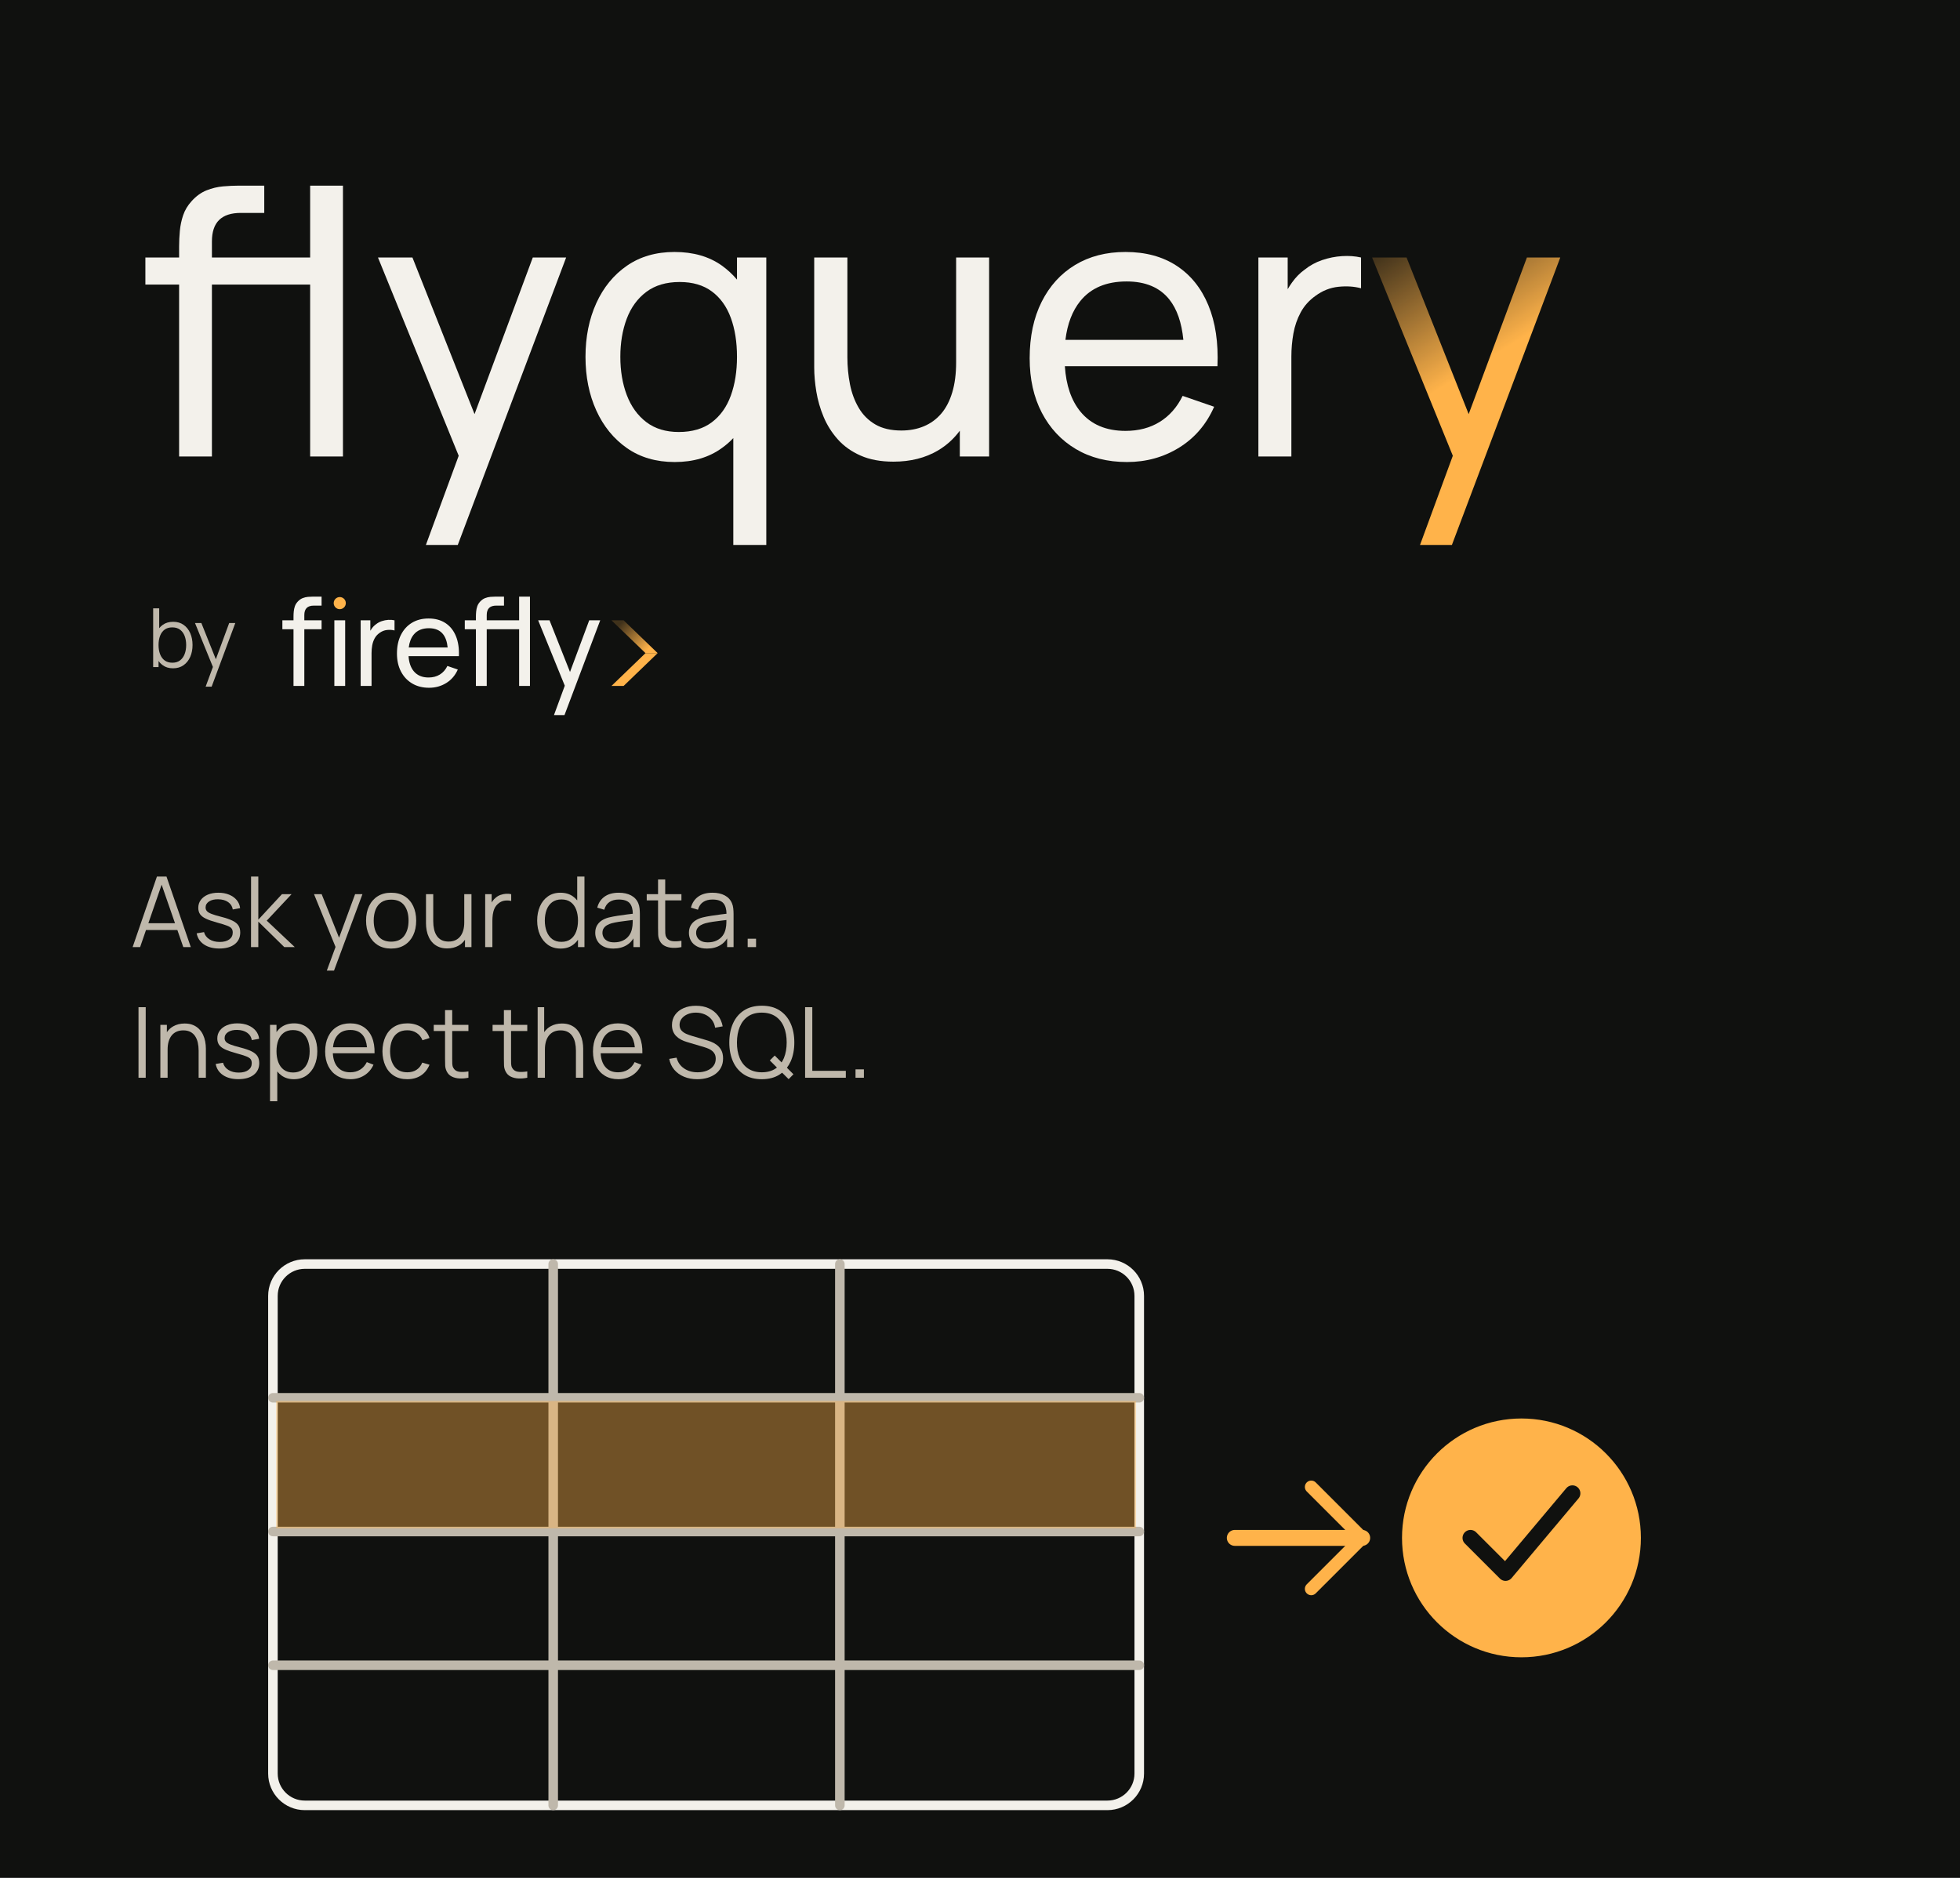
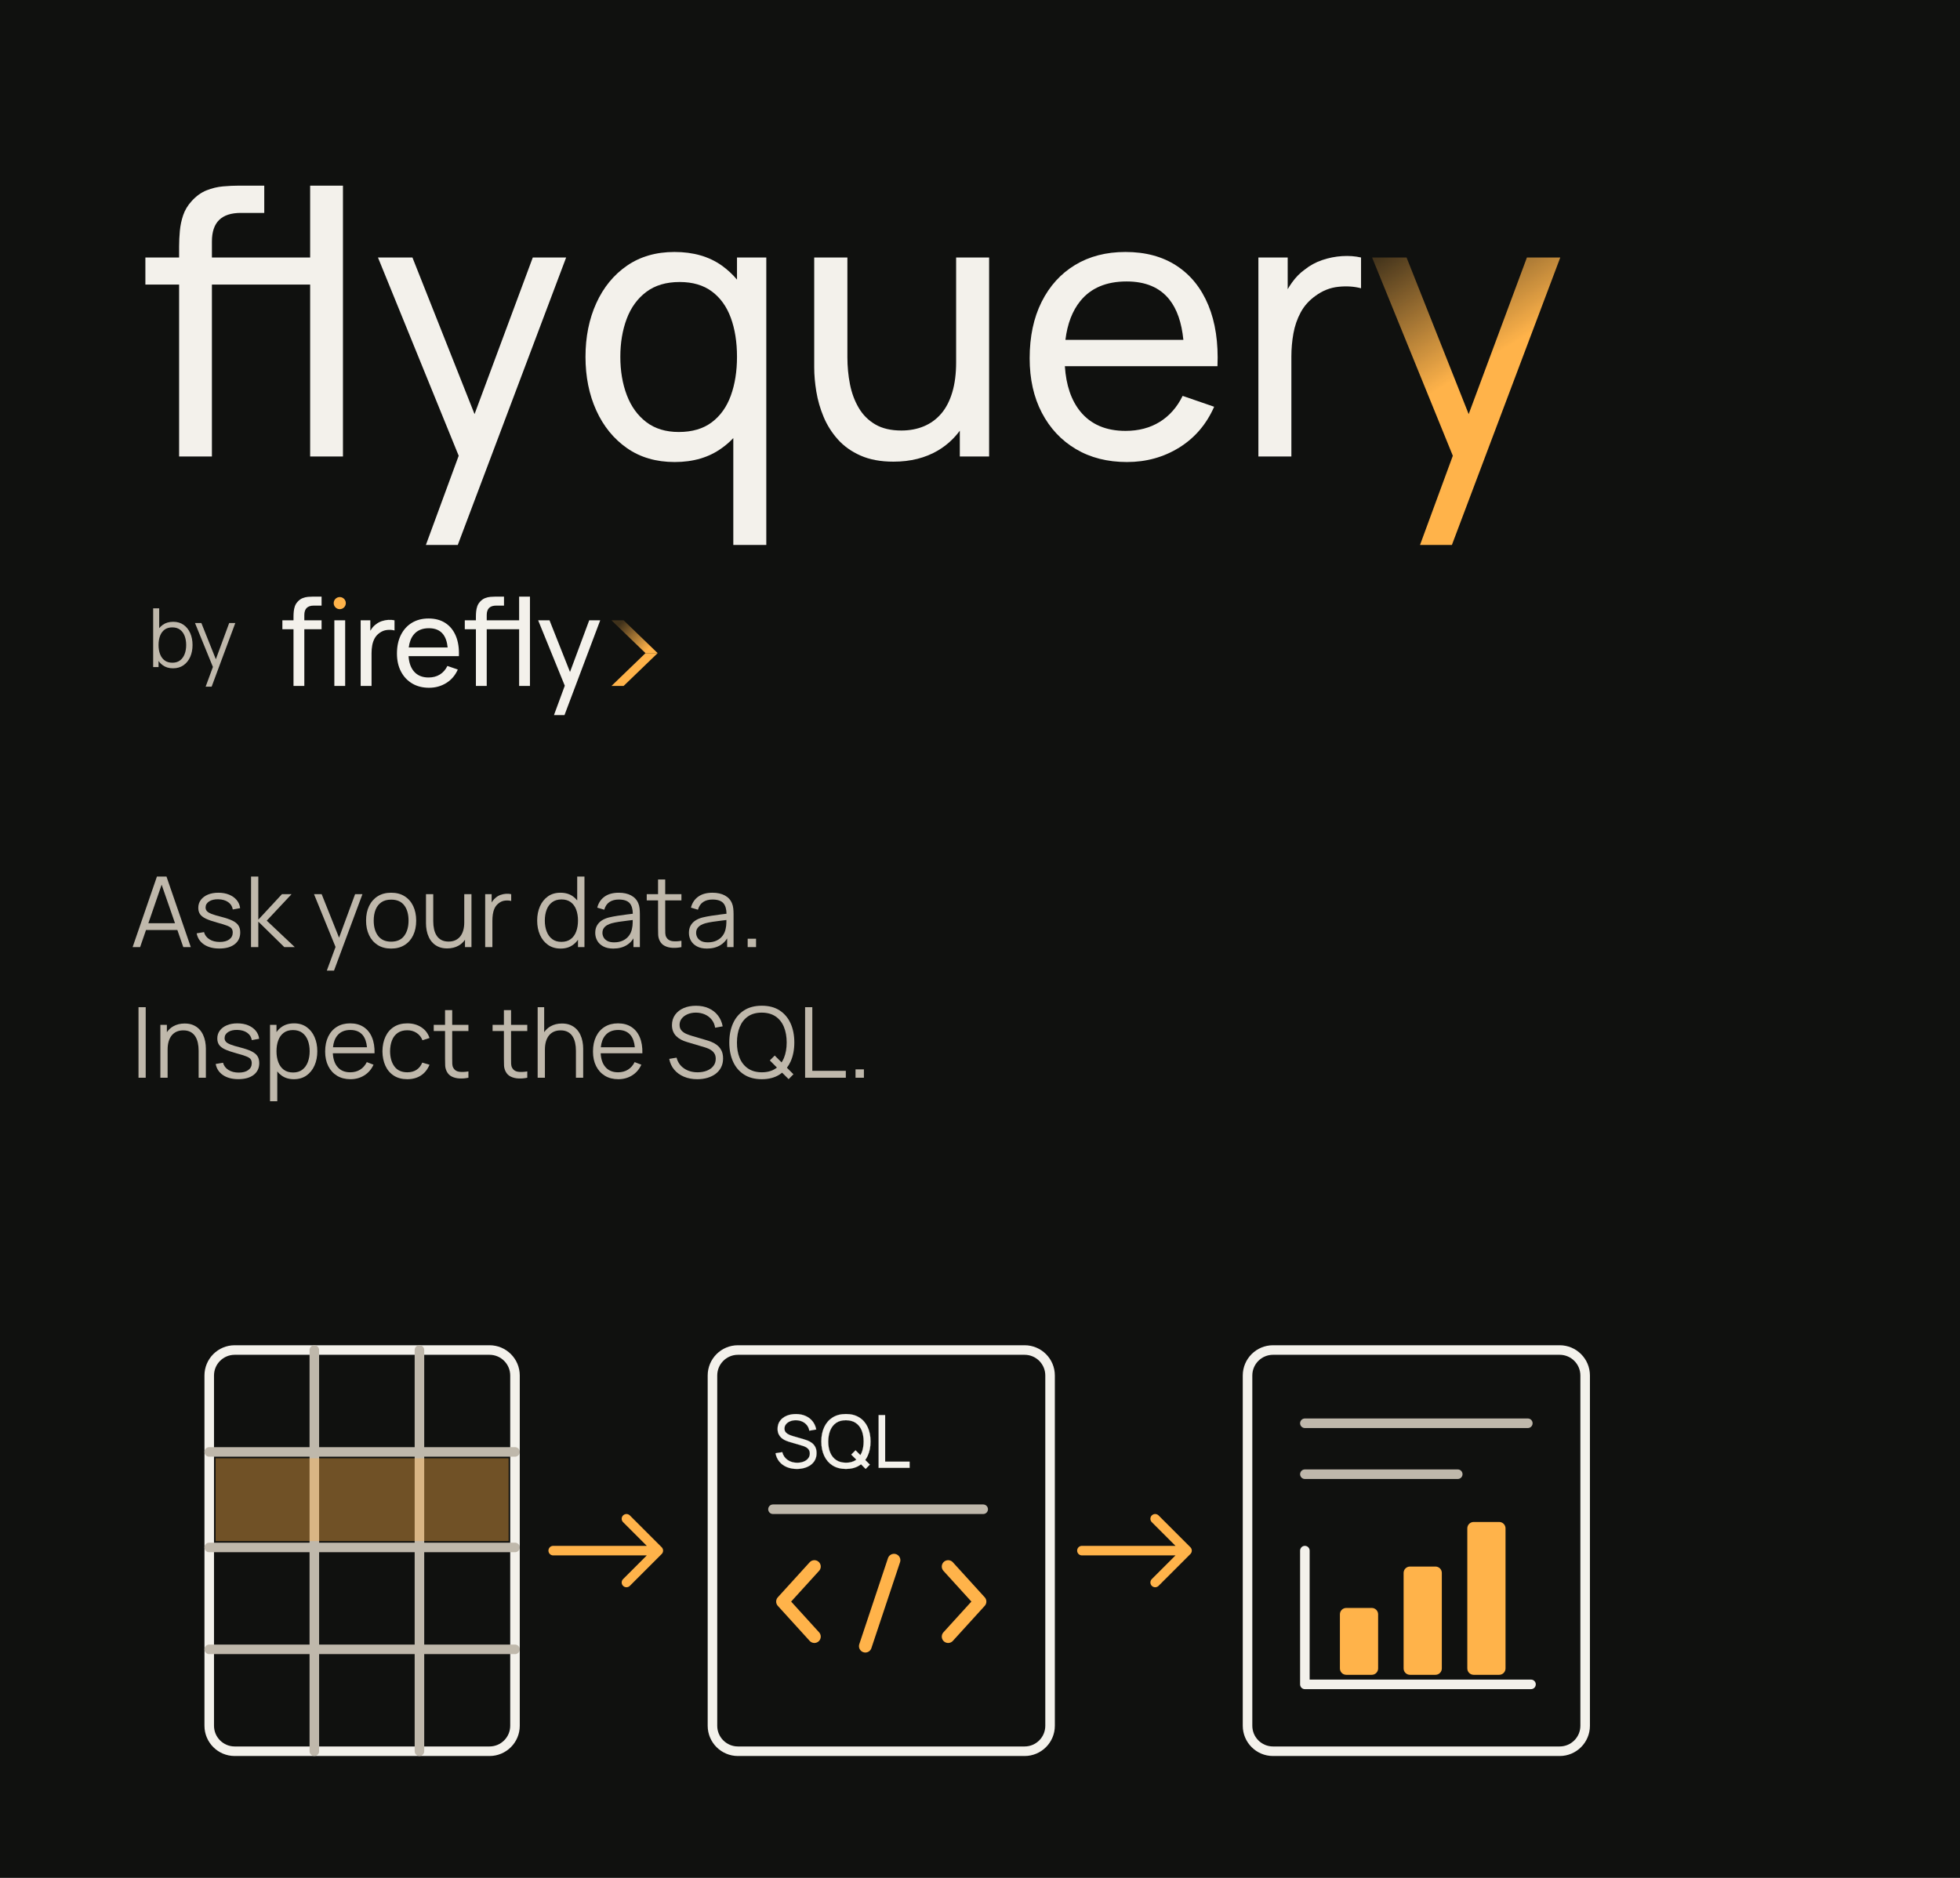
<svg xmlns="http://www.w3.org/2000/svg" width="480" height="460" viewBox="0 0 480 460" role="img">
  <rect width="480" height="460" fill="#10110f" />
  <svg x="20" y="28" width="380" height="156.04" viewBox="0 0 589.34 242">
    <g fill="#f3f1eb" transform="translate(20 130) scale(0.07 -0.07)">
      <g transform="translate(0 0)">
        <path d="M243 0L243 933L60 933L60 1080L243 1080L243 1139Q243 1181 247 1224.5Q251 1268 265 1309.5Q279 1351 311 1386Q348 1427 392 1444.5Q436 1462 481.5 1466Q527 1470 568 1470L705 1470L705 1322L578 1322Q499 1322 460 1283.5Q421 1245 421 1167L421 1080L954 1080L954 1470L1132 1470L1132 0L954 0L954 933L421 933L421 0Z" />
      </g>
      <g transform="translate(1292 0)">
        <path d="M290 -480L468 4L30 1080L217 1080L554 230L870 1080L1051 1080L463 -480Z" />
      </g>
      <g transform="translate(2368 0)">
        <path d="M564 -30Q413 -30 305 45.5Q197 121 138.5 250Q80 379 80 541Q80 703 138.5 832Q197 961 305 1035.5Q413 1110 563 1110Q716 1110 820 1036Q866 1003 902 960L902 1080L1061 1080L1061 -480L882 -480L882 100Q854 70 820 46Q716 -30 564 -30ZM586 133Q695 133 765 185.5Q835 238 868.5 330.5Q902 423 902 541Q902 661 868.5 752.5Q835 844 766 895.5Q697 947 591 947Q481 947 409.5 893Q338 839 303.5 747Q269 655 269 541Q269 426 304 333.5Q339 241 409.5 187Q480 133 586 133Z" />
      </g>
      <g transform="translate(3569 0)">
        <path d="M550 -28Q446 -28 371.5 5Q297 38 248 93Q199 148 171 215Q143 282 131.5 352Q120 422 120 483L120 1080L300 1080L300 539Q300 463 314 392Q328 321 361.5 264Q395 207 451.5 174Q508 141 593 141Q660 141 715 164Q770 187 809 232.5Q848 278 869 348Q890 418 890 511L890 1080L1069 1080L1069 0L910 0L910 140Q861 74 792 33Q689 -28 550 -28Z" />
      </g>
      <g transform="translate(4778 0)">
        <path d="M608 -30Q449 -30 330.5 40.5Q212 111 146 237.5Q80 364 80 533Q80 710 145 839.5Q210 969 326.5 1039.5Q443 1110 600 1110Q763 1110 877.5 1035Q992 960 1049.5 821Q1107 682 1099 490L271 490Q281 335 355 244Q441 139 600 139Q707 139 786 188Q865 237 910 329L1081 270Q1018 127 891.5 48.5Q765 -30 608 -30ZM914 633Q900 774 838 852Q760 950 606 950Q441 950 355 844Q290 764 274 633Z" />
      </g>
      <g transform="translate(5959 0)">
        <path d="M140 0L140 1080L299 1080L299 908Q310 927 323 945Q353 987 391 1014Q433 1048 486 1066Q539 1084 594 1087.5Q649 1091 697 1080L697 913Q641 928 574 921Q507 914 450 872Q398 835 369.5 782Q341 729 330 667.5Q319 606 319 542L319 0Z" />
      </g>
      <g transform="translate(6686 0)">
        <defs>
          <linearGradient id="terminal-flyquery" gradientUnits="userSpaceOnUse" x1="30" y1="1080" x2="554" y2="230">
            <stop offset="0" stop-color="#ffb34a" stop-opacity="0.2" />
            <stop offset="0.8" stop-color="#ffb34a" stop-opacity="1" />
          </linearGradient>
        </defs>
        <path d="M290 -480L468 4L30 1080L217 1080L554 230L870 1080L1051 1080L463 -480Z" fill="url(#terminal-flyquery)" data-product-terminal="trail-y" />
      </g>
    </g>
    <g fill="#bfb8ab" transform="translate(25 210) scale(0.0155 -0.0155)">
      <path d="M625 -30Q476 -30 373 46Q314 89 271 150L271 0L139 0L139 1440L287 1440L287 953Q325 1001 375 1036Q479 1110 631 1110Q779 1110 885 1035Q991 960 1047.5 831Q1104 702 1104 541Q1104 379 1047 250Q990 121 883 45.5Q776 -30 625 -30ZM610 107Q723 107 798 164Q873 221 910.5 319.5Q948 418 948 541Q948 663 911 761Q874 859 798.5 916Q723 973 607 973Q494 973 419.5 918Q345 863 308 765.5Q271 668 271 541Q271 416 308 317.5Q345 219 420 163Q495 107 610 107Z" transform="translate(0 0)" />
      <path d="M294 -480L472 3L33 1080L189 1080L544 192L871 1080L1021 1080L441 -480Z" transform="translate(1131 0)" />
    </g>
    <svg x="76" y="183" width="143" height="45.48" viewBox="5 -148 619.4 197">
      <defs>
        <linearGradient id="firefly-trail" gradientUnits="userSpaceOnUse" x1="567.4" y1="-108" x2="623.4" y2="-54">
          <stop offset="0" stop-color="#ffb34a" stop-opacity="0.2" />
          <stop offset="0.8" stop-color="#ffb34a" stop-opacity="1" />
        </linearGradient>
      </defs>
      <path d="M24.3 0L24.3 -93.3L6 -93.3L6 -108L24.3 -108L24.3 -113.9Q24.3 -118.1 24.7 -122.45Q25.1 -126.8 26.5 -130.95Q27.9 -135.1 31.1 -138.6Q34.8 -142.7 39.2 -144.45Q43.6 -146.2 48.15 -146.6Q52.7 -147 56.8 -147L70.5 -147L70.5 -132.2L57.8 -132.2Q49.9 -132.2 46 -128.35Q42.1 -124.5 42.1 -116.7L42.1 -108L70.5 -108L70.5 -93.3L42.1 -93.3L42.1 0ZM91.5 0L91.5 -108L109.3 -108L109.3 0ZM134.8 0L134.8 -108L150.7 -108L150.7 -90.8Q151.8 -92.7 153.1 -94.5Q156.1 -98.7 159.9 -101.4Q164.1 -104.8 169.4 -106.6Q174.7 -108.4 180.2 -108.75Q185.7 -109.1 190.5 -108L190.5 -91.3Q184.9 -92.8 178.2 -92.1Q171.5 -91.4 165.8 -87.2Q160.6 -83.5 157.75 -78.2Q154.9 -72.9 153.8 -66.75Q152.7 -60.6 152.7 -54.2L152.7 0ZM247.3 3Q231.4 3 219.55 -4.05Q207.7 -11.1 201.1 -23.75Q194.5 -36.4 194.5 -53.3Q194.5 -71 201 -83.95Q207.5 -96.9 219.15 -103.95Q230.8 -111 246.5 -111Q262.8 -111 274.25 -103.5Q285.7 -96 291.45 -82.1Q297.2 -68.2 296.4 -49L213.6 -49Q214.6 -33.5 222 -24.4Q230.6 -13.9 246.5 -13.9Q257.2 -13.9 265.1 -18.8Q273 -23.7 277.5 -32.9L294.6 -27Q288.3 -12.7 275.65 -4.85Q263 3 247.3 3ZM277.9 -63.3Q276.5 -77.4 270.3 -85.2Q262.5 -95 247.1 -95Q230.6 -95 222 -84.4Q215.5 -76.4 213.9 -63.3ZM324.4 0L324.4 -93.3L306.1 -93.3L306.1 -108L324.4 -108L324.4 -113.9Q324.4 -118.1 324.8 -122.45Q325.2 -126.8 326.6 -130.95Q328 -135.1 331.2 -138.6Q334.9 -142.7 339.3 -144.45Q343.7 -146.2 348.25 -146.6Q352.8 -147 356.9 -147L370.6 -147L370.6 -132.2L357.9 -132.2Q350 -132.2 346.1 -128.35Q342.2 -124.5 342.2 -116.7L342.2 -108L395.5 -108L395.5 -147L413.3 -147L413.3 0L395.5 0L395.5 -93.3L342.2 -93.3L342.2 0ZM452.8 48L470.6 -0.4L426.8 -108L445.5 -108L479.2 -23L510.8 -108L528.9 -108L470.1 48Z" fill="#f3f1eb" />
      <circle cx="100.4" cy="-136.3" r="9.97" fill="#ffb34a" />
      <path d="M567.4 -108L623.4 -54L603.4 -54L547.4 -108Z" fill="url(#firefly-trail)" />
      <path d="M623.4 -54L567.4 0L547.4 0L603.4 -54Z" fill="#ffb34a" />
    </svg>
  </svg>
  <g fill="#bfb8ab" transform="translate(32 232) scale(0.012 -0.012)">
    <path d="M40 0L536 1440L731 1440L1227 0L1074 0L953 349L313 349L193 0ZM905 487L632 1274L361 487Z" transform="translate(0 0)" />
    <path d="M543 -29Q353 -29 230.5 53Q108 135 80 281L230 306Q254 214 339.5 159.5Q425 105 551 105Q674 105 745 156.5Q816 208 816 297Q816 347 793.5 378.5Q771 410 702 437Q633 464 496 501Q349 541 266 581Q183 621 148 673.5Q113 726 113 802Q113 894 165 963.5Q217 1033 309 1071.5Q401 1110 523 1110Q645 1110 741.5 1070.5Q838 1031 897 960Q956 889 967 795L817 768Q802 863 722.5 918.5Q643 974 521 976Q406 979 334 932.5Q262 886 262 809Q262 766 288 735.5Q314 705 382.5 678Q451 651 578 619Q727 581 812 539Q897 497 933 440Q969 383 969 299Q969 146 855.5 58.5Q742 -29 543 -29Z" transform="translate(1267 0)" />
    <path d="M139 0L140 1440L288 1440L288 560L770 1080L966 1080L460 540L1032 0L818 0L288 520L288 0Z" transform="translate(2317 0)" />
    <path d="" transform="translate(3309 0)" />
    <path d="M294 -480L472 3L33 1080L189 1080L544 192L871 1080L1021 1080L441 -480Z" transform="translate(3709 0)" />
    <path d="M591 -30Q430 -30 316 43Q202 116 141 245Q80 374 80 541Q80 711 142 839Q204 967 318.5 1038.5Q433 1110 591 1110Q753 1110 867.5 1037.5Q982 965 1042.5 836.5Q1103 708 1103 541Q1103 371 1042 242.5Q981 114 866 42Q751 -30 591 -30ZM591 111Q771 111 859 230.5Q947 350 947 541Q947 737 858.5 853Q770 969 591 969Q470 969 391.5 914.5Q313 860 274.5 763.5Q236 667 236 541Q236 346 326 228.5Q416 111 591 111Z" transform="translate(4724 0)" />
    <path d="M553 -27Q456 -27 383.5 3Q311 33 260.5 84Q210 135 179 200.5Q148 266 134 339.5Q120 413 120 486L120 1080L268 1080L268 529Q268 440 285 364Q302 288 339.5 231.5Q377 175 436.5 144Q496 113 581 113Q659 113 718.5 140Q778 167 818.5 217.5Q859 268 880 340.5Q901 413 901 504L901 1080L1048 1080L1048 0L916 0L916 150Q864 75 787 31Q685 -27 553 -27Z" transform="translate(5907 0)" />
    <path d="M140 0L140 1080L272 1080L272 910Q282 927 293 943Q322 983 356 1009Q398 1046 454 1065.5Q510 1085 567 1088.5Q624 1092 671 1080L671 942Q612 957 542 949Q472 941 413 893Q359 851 332 792.5Q305 734 296 668.5Q287 603 287 539L287 0Z" transform="translate(7095 0)" />
    <path d="" transform="translate(7816 0)" />
    <path d="M559 -30Q408 -30 301 45.5Q194 121 137 250Q80 379 80 541Q80 702 136.5 831Q193 960 299 1035Q405 1110 553 1110Q705 1110 809 1036Q859 1001 897 953L897 1440L1045 1440L1045 0L913 0L913 150Q870 89 811 46Q708 -30 559 -30ZM574 107Q689 107 764 163Q839 219 876 317.5Q913 416 913 541Q913 668 876 765.5Q839 863 764.5 918Q690 973 577 973Q461 973 385 916Q309 859 272.5 761Q236 663 236 541Q236 418 273.5 319.5Q311 221 386 164Q461 107 574 107Z" transform="translate(8216 0)" />
    <path d="M449 -30Q327 -30 244.5 14Q162 58 121 131Q80 204 80 290Q80 378 115.5 440.5Q151 503 212.5 543Q274 583 355 604Q437 624 536.5 639.5Q636 655 732 667Q794 674 847 681Q845 823 785 894Q720 971 559 971Q448 971 371.5 921Q295 871 264 763L121 805Q158 950 270 1030Q382 1110 561 1110Q709 1110 812.5 1054.5Q916 999 959 894Q979 847 985 789Q991 731 991 671L991 0L860 0L860 178Q809 94 727 43Q611 -30 449 -30ZM466 97Q569 97 646 134Q723 171 770 235.5Q817 300 831 381Q843 433 844 496Q845 529 845 553Q794 546 739 540Q651 530 566.5 517Q482 504 414 486Q368 473 325 449.5Q282 426 254.5 387Q227 348 227 290Q227 243 250.5 199Q274 155 326.5 126Q379 97 466 97Z" transform="translate(9401 0)" />
    <path d="M728 0Q637 -19 548.5 -15Q460 -11 390.5 23Q321 57 285 129Q256 189 253.5 250.5Q251 312 251 391L251 954L20 954L20 1080L251 1080L251 1380L397 1380L397 1080L728 1080L728 954L397 954L397 397Q397 329 398.5 283.5Q400 238 419 203Q455 136 533.5 123Q612 110 728 129Z" transform="translate(10512 0)" />
    <path d="M449 -30Q327 -30 244.5 14Q162 58 121 131Q80 204 80 290Q80 378 115.5 440.5Q151 503 212.5 543Q274 583 355 604Q437 624 536.5 639.5Q636 655 732 667Q794 674 847 681Q845 823 785 894Q720 971 559 971Q448 971 371.5 921Q295 871 264 763L121 805Q158 950 270 1030Q382 1110 561 1110Q709 1110 812.5 1054.5Q916 999 959 894Q979 847 985 789Q991 731 991 671L991 0L860 0L860 178Q809 94 727 43Q611 -30 449 -30ZM466 97Q569 97 646 134Q723 171 770 235.5Q817 300 831 381Q843 433 844 496Q845 529 845 553Q794 546 739 540Q651 530 566.5 517Q482 504 414 486Q368 473 325 449.5Q282 426 254.5 387Q227 348 227 290Q227 243 250.5 199Q274 155 326.5 126Q379 97 466 97Z" transform="translate(11313 0)" />
    <path d="M168 0L168 171L339 171L339 0Z" transform="translate(12424 0)" />
  </g>
  <g fill="#bfb8ab" transform="translate(32 264) scale(0.012 -0.012)">
    <path d="M160 0L160 1440L307 1440L307 0Z" transform="translate(0 0)" />
    <path d="M920 0L920 551Q920 641 903 716.5Q886 792 848.5 848.5Q811 905 751.5 936Q692 967 607 967Q529 967 469.5 940Q410 913 369.5 862.5Q329 812 308 740Q287 668 287 576L287 0L139 0L139 1080L272 1080L272 930Q324 1005 401 1049Q503 1107 635 1107Q732 1107 804.5 1077Q877 1047 927.5 996Q978 945 1009 879.5Q1040 814 1054 740.5Q1068 667 1068 594L1068 0Z" transform="translate(467 0)" />
    <path d="M543 -29Q353 -29 230.5 53Q108 135 80 281L230 306Q254 214 339.5 159.5Q425 105 551 105Q674 105 745 156.5Q816 208 816 297Q816 347 793.5 378.5Q771 410 702 437Q633 464 496 501Q349 541 266 581Q183 621 148 673.5Q113 726 113 802Q113 894 165 963.5Q217 1033 309 1071.5Q401 1110 523 1110Q645 1110 741.5 1070.5Q838 1031 897 960Q956 889 967 795L817 768Q802 863 722.5 918.5Q643 974 521 976Q406 979 334 932.5Q262 886 262 809Q262 766 288 735.5Q314 705 382.5 678Q451 651 578 619Q727 581 812 539Q897 497 933 440Q969 383 969 299Q969 146 855.5 58.5Q742 -29 543 -29Z" transform="translate(1655 0)" />
    <path d="M625 -30Q476 -30 373 46Q324 81 287 129L287 -480L139 -480L139 1080L271 1080L271 931Q314 993 375 1036Q479 1110 631 1110Q779 1110 885 1035Q991 960 1047.5 831Q1104 702 1104 541Q1104 379 1047 250Q990 121 883 45.5Q776 -30 625 -30ZM610 107Q723 107 798 164Q873 221 910.5 319.5Q948 418 948 541Q948 663 911 761Q874 859 798.5 916Q723 973 607 973Q494 973 419.5 918Q345 863 308 765.5Q271 668 271 541Q271 416 308 317.5Q345 219 420 163Q495 107 610 107Z" transform="translate(2705 0)" />
    <path d="M597 -30Q439 -30 323.5 40Q208 110 144 237Q80 364 80 535Q80 712 143 841Q206 970 320.5 1040Q435 1110 591 1110Q751 1110 864 1036.5Q977 963 1035 826Q1093 689 1088 499L237 499Q246 324 329 224Q421 111 591 111Q707 111 793.5 164.5Q880 218 930 319L1067 266Q1003 125 878.5 47.5Q754 -30 597 -30ZM934 622Q919 780 848 868Q761 975 595 975Q421 975 329 862Q255 772 240 622Z" transform="translate(3889 0)" />
    <path d="M588 -30Q425 -30 312 43Q199 116 140.5 244.5Q82 373 80 540Q82 710 142 838.5Q202 967 315 1038.5Q428 1110 589 1110Q753 1110 874.5 1030Q996 950 1041 811L897 765Q859 862 776.5 915.5Q694 969 588 969Q469 969 391 914.5Q313 860 275 763Q237 666 236 540Q238 346 326 228.5Q414 111 588 111Q698 111 775.5 161.5Q853 212 893 309L1041 265Q981 121 865 45.5Q749 -30 588 -30Z" transform="translate(5058 0)" />
    <path d="M728 0Q637 -19 548.5 -15Q460 -11 390.5 23Q321 57 285 129Q256 189 253.5 250.5Q251 312 251 391L251 954L20 954L20 1080L251 1080L251 1380L397 1380L397 1080L728 1080L728 954L397 954L397 397Q397 329 398.5 283.5Q400 238 419 203Q455 136 533.5 123Q612 110 728 129Z" transform="translate(6165 0)" />
    <path d="" transform="translate(6966 0)" />
    <path d="M728 0Q637 -19 548.5 -15Q460 -11 390.5 23Q321 57 285 129Q256 189 253.5 250.5Q251 312 251 391L251 954L20 954L20 1080L251 1080L251 1380L397 1380L397 1080L728 1080L728 954L397 954L397 397Q397 329 398.5 283.5Q400 238 419 203Q455 136 533.5 123Q612 110 728 129Z" transform="translate(7366 0)" />
    <path d="M920 0L920 551Q920 641 903 716.5Q886 792 848.5 848.5Q811 905 751.5 936Q692 967 607 967Q529 967 469.5 940Q410 913 369.5 862.5Q329 812 308 740Q287 668 287 576L287 0L139 0L139 1440L272 1440L272 930Q324 1005 401 1049Q503 1107 635 1107Q732 1107 804.5 1077Q877 1047 927.5 996Q978 945 1009 879.5Q1040 814 1054 740.5Q1068 667 1068 594L1068 0Z" transform="translate(8167 0)" />
    <path d="M597 -30Q439 -30 323.5 40Q208 110 144 237Q80 364 80 535Q80 712 143 841Q206 970 320.5 1040Q435 1110 591 1110Q751 1110 864 1036.5Q977 963 1035 826Q1093 689 1088 499L237 499Q246 324 329 224Q421 111 591 111Q707 111 793.5 164.5Q880 218 930 319L1067 266Q1003 125 878.5 47.5Q754 -30 597 -30ZM934 622Q919 780 848 868Q761 975 595 975Q421 975 329 862Q255 772 240 622Z" transform="translate(9355 0)" />
    <path d="" transform="translate(10524 0)" />
    <path d="M640 -30Q489 -30 368.5 20.5Q248 71 169.5 164Q91 257 67 385L217 410Q253 270 369 190.5Q485 111 646 111Q752 111 836 144.5Q920 178 968 240Q1016 302 1016 387Q1016 443 996 482.5Q976 522 943 548Q910 574 871 591.5Q832 609 795 620L430 729Q364 748 308 777.5Q252 807 210.5 848.5Q169 890 146 946Q123 1002 123 1074Q123 1196 187 1285Q251 1374 362 1422Q473 1470 615 1469Q759 1469 872.5 1418Q986 1367 1060 1272.5Q1134 1178 1158 1049L1004 1021Q989 1115 935 1184Q881 1253 797.5 1290.5Q714 1328 614 1329Q517 1329 441.5 1296.5Q366 1264 322 1208Q278 1152 278 1080Q278 1007 318.5 963Q359 919 418.5 894Q478 869 534 853L816 770Q860 758 919.5 735.5Q979 713 1035.5 671.5Q1092 630 1129 563Q1166 496 1166 393Q1166 293 1126.5 214Q1087 135 1015.5 81Q944 27 848.5 -1.5Q753 -30 640 -30Z" transform="translate(10924 0)" />
    <path d="M1271 -29L1138 103Q1114 83 1087 66Q939 -30 723 -30Q508 -30 360 65.5Q212 161 136 330Q60 499 60 720Q60 941 136 1110Q212 1279 360 1374.5Q508 1470 723 1470Q939 1470 1086.5 1374.5Q1234 1279 1310.5 1110Q1387 941 1387 720Q1387 499 1311 330Q1279 261 1236 204L1369 71ZM723 111Q892 111 1005 188Q1019 198 1032 208L887 353L987 453L1127 313Q1154 354 1175 403Q1231 540 1231 720Q1231 900 1174.5 1037Q1118 1174 1005 1251Q892 1328 723 1329Q554 1329 442 1252Q330 1175 273.5 1037.5Q217 900 216 720Q215 540 271.5 403.5Q328 267 441 189.5Q554 112 723 111Z" transform="translate(12157 0)" />
    <path d="M160 0L160 1440L307 1440L307 141L991 141L991 0Z" transform="translate(13604 0)" />
    <path d="M168 0L168 171L339 171L339 0Z" transform="translate(14625 0)" />
  </g>
  <g transform="translate(45 280) scale(.78)">
    <g fill="none" stroke="#f3f1eb" stroke-width="3" stroke-linecap="round" stroke-linejoin="round">
-       <rect x="28" y="38" width="272" height="170" rx="10" />
-       <path d="M28 80H300M28 122H300M28 164H300M116 38V208M206 38V208" stroke="#bfb8ab" />
-       <rect x="29" y="81" width="270" height="40" fill="#ffb34a" fill-opacity=".4" stroke="none" />
-       <path d="M330 124H370" stroke="#ffb34a" stroke-width="5" />
-       <path d="M354 108l16 16-16 16" stroke="#ffb34a" stroke-width="4" />
-       <circle cx="420" cy="124" r="36" fill="#ffb34a" stroke="#ffb34a" />
-       <path d="M404 124l11 11 21-25" stroke="#10110f" stroke-width="5" />
+       <g fill="none" stroke="#ffb34a" stroke-width="3" stroke-linecap="round" stroke-linejoin="round">
+         <path d="M116 128H149m-10-10 10 10-10 10M282 128H315m-10-10 10 10-10 10" />
+       </g>
+       <rect x="8" y="65" width="96" height="126" rx="8" />
+       <path d="M8 97H104M8 127H104M8 159H104M41 65V191M74 65V191" stroke="#bfb8ab" />
+       <rect x="10" y="99" width="92" height="26" fill="#ffb34a" fill-opacity=".4" stroke="none" />
+       <rect x="166" y="65" width="106" height="126" rx="8" />
+       <g fill="#f3f1eb" transform="translate(185 102) scale(0.0115 -0.0115)">
+         <path d="M651 -30Q498 -30 375.5 22Q253 74 173.5 170.5Q94 267 70 399L254 428Q289 292 399.5 215.5Q510 139 660 139Q757 139 835.5 169.5Q914 200 960 257Q1006 314 1006 392Q1006 440 989.5 474.5Q973 509 944.5 533.5Q916 558 880 575Q844 592 805 603L438 712Q378 730 322 757.5Q266 785 222 826.5Q178 868 152 926.5Q126 985 126 1065Q126 1193 192.5 1283.5Q259 1374 373 1422Q487 1470 630 1469Q775 1468 889.5 1417.5Q1004 1367 1079.5 1273Q1155 1179 1181 1048L992 1015Q977 1103 925.5 1166.5Q874 1230 797 1264.5Q720 1299 628 1300Q540 1301 469 1272Q398 1243 356 1191.5Q314 1140 314 1073Q314 1007 352 966.5Q390 926 445.5 902.5Q501 879 554 864L828 785Q875 772 936.5 749Q998 726 1056 684.5Q1114 643 1152 574.5Q1190 506 1190 402Q1190 298 1148.5 217Q1107 136 1033 81.5Q959 27 861 -1.5Q763 -30 651 -30Z" transform="translate(0 0)" />
+         <path d="M1270 -29L1144 97Q1122 80 1098 65Q948 -30 732 -30Q517 -30 367 65Q217 160 138.5 329Q60 498 60 720Q60 942 138.5 1111Q217 1280 367 1375Q517 1470 732 1470Q948 1470 1098 1375Q1248 1280 1326 1111Q1404 942 1404 720Q1404 498 1326 329Q1297 267 1259 214L1385 88ZM732 140Q893 139 1001 213Q1008 218 1016 224L877 362L994 479L1126 347Q1146 379 1162 417Q1215 548 1215 720Q1215 893 1161.5 1023Q1108 1153 1000.5 1226Q893 1299 732 1300Q571 1301 464.5 1228Q358 1155 304 1024Q250 893 249 720Q248 548 302 418Q356 288 463.5 214.5Q571 141 732 140Z" transform="translate(1260 0)" />
+         <path d="M160 0L160 1440L338 1440L338 169L1006 169L1006 0Z" transform="translate(2724 0)" />
+       </g>
+       <path d="M185 115H251" stroke="#bfb8ab" />
+       <path d="M198 133l-10 11 10 11M240 133l10 11-10 11M223 131l-9 27" stroke="#ffb34a" stroke-width="4" />
+       <rect x="334" y="65" width="106" height="126" rx="8" />
+       <path d="M352 88H422M352 104H400" stroke="#bfb8ab" />
+       <path d="M352 170H423M352 128V170" />
+       <g stroke="none" fill="#ffb34a">
+         <rect x="363" y="146" width="12" height="21" rx="2" />
+         <rect x="383" y="133" width="12" height="34" rx="2" />
+         <rect x="403" y="119" width="12" height="48" rx="2" />
+       </g>
    </g>
  </g>
</svg>
